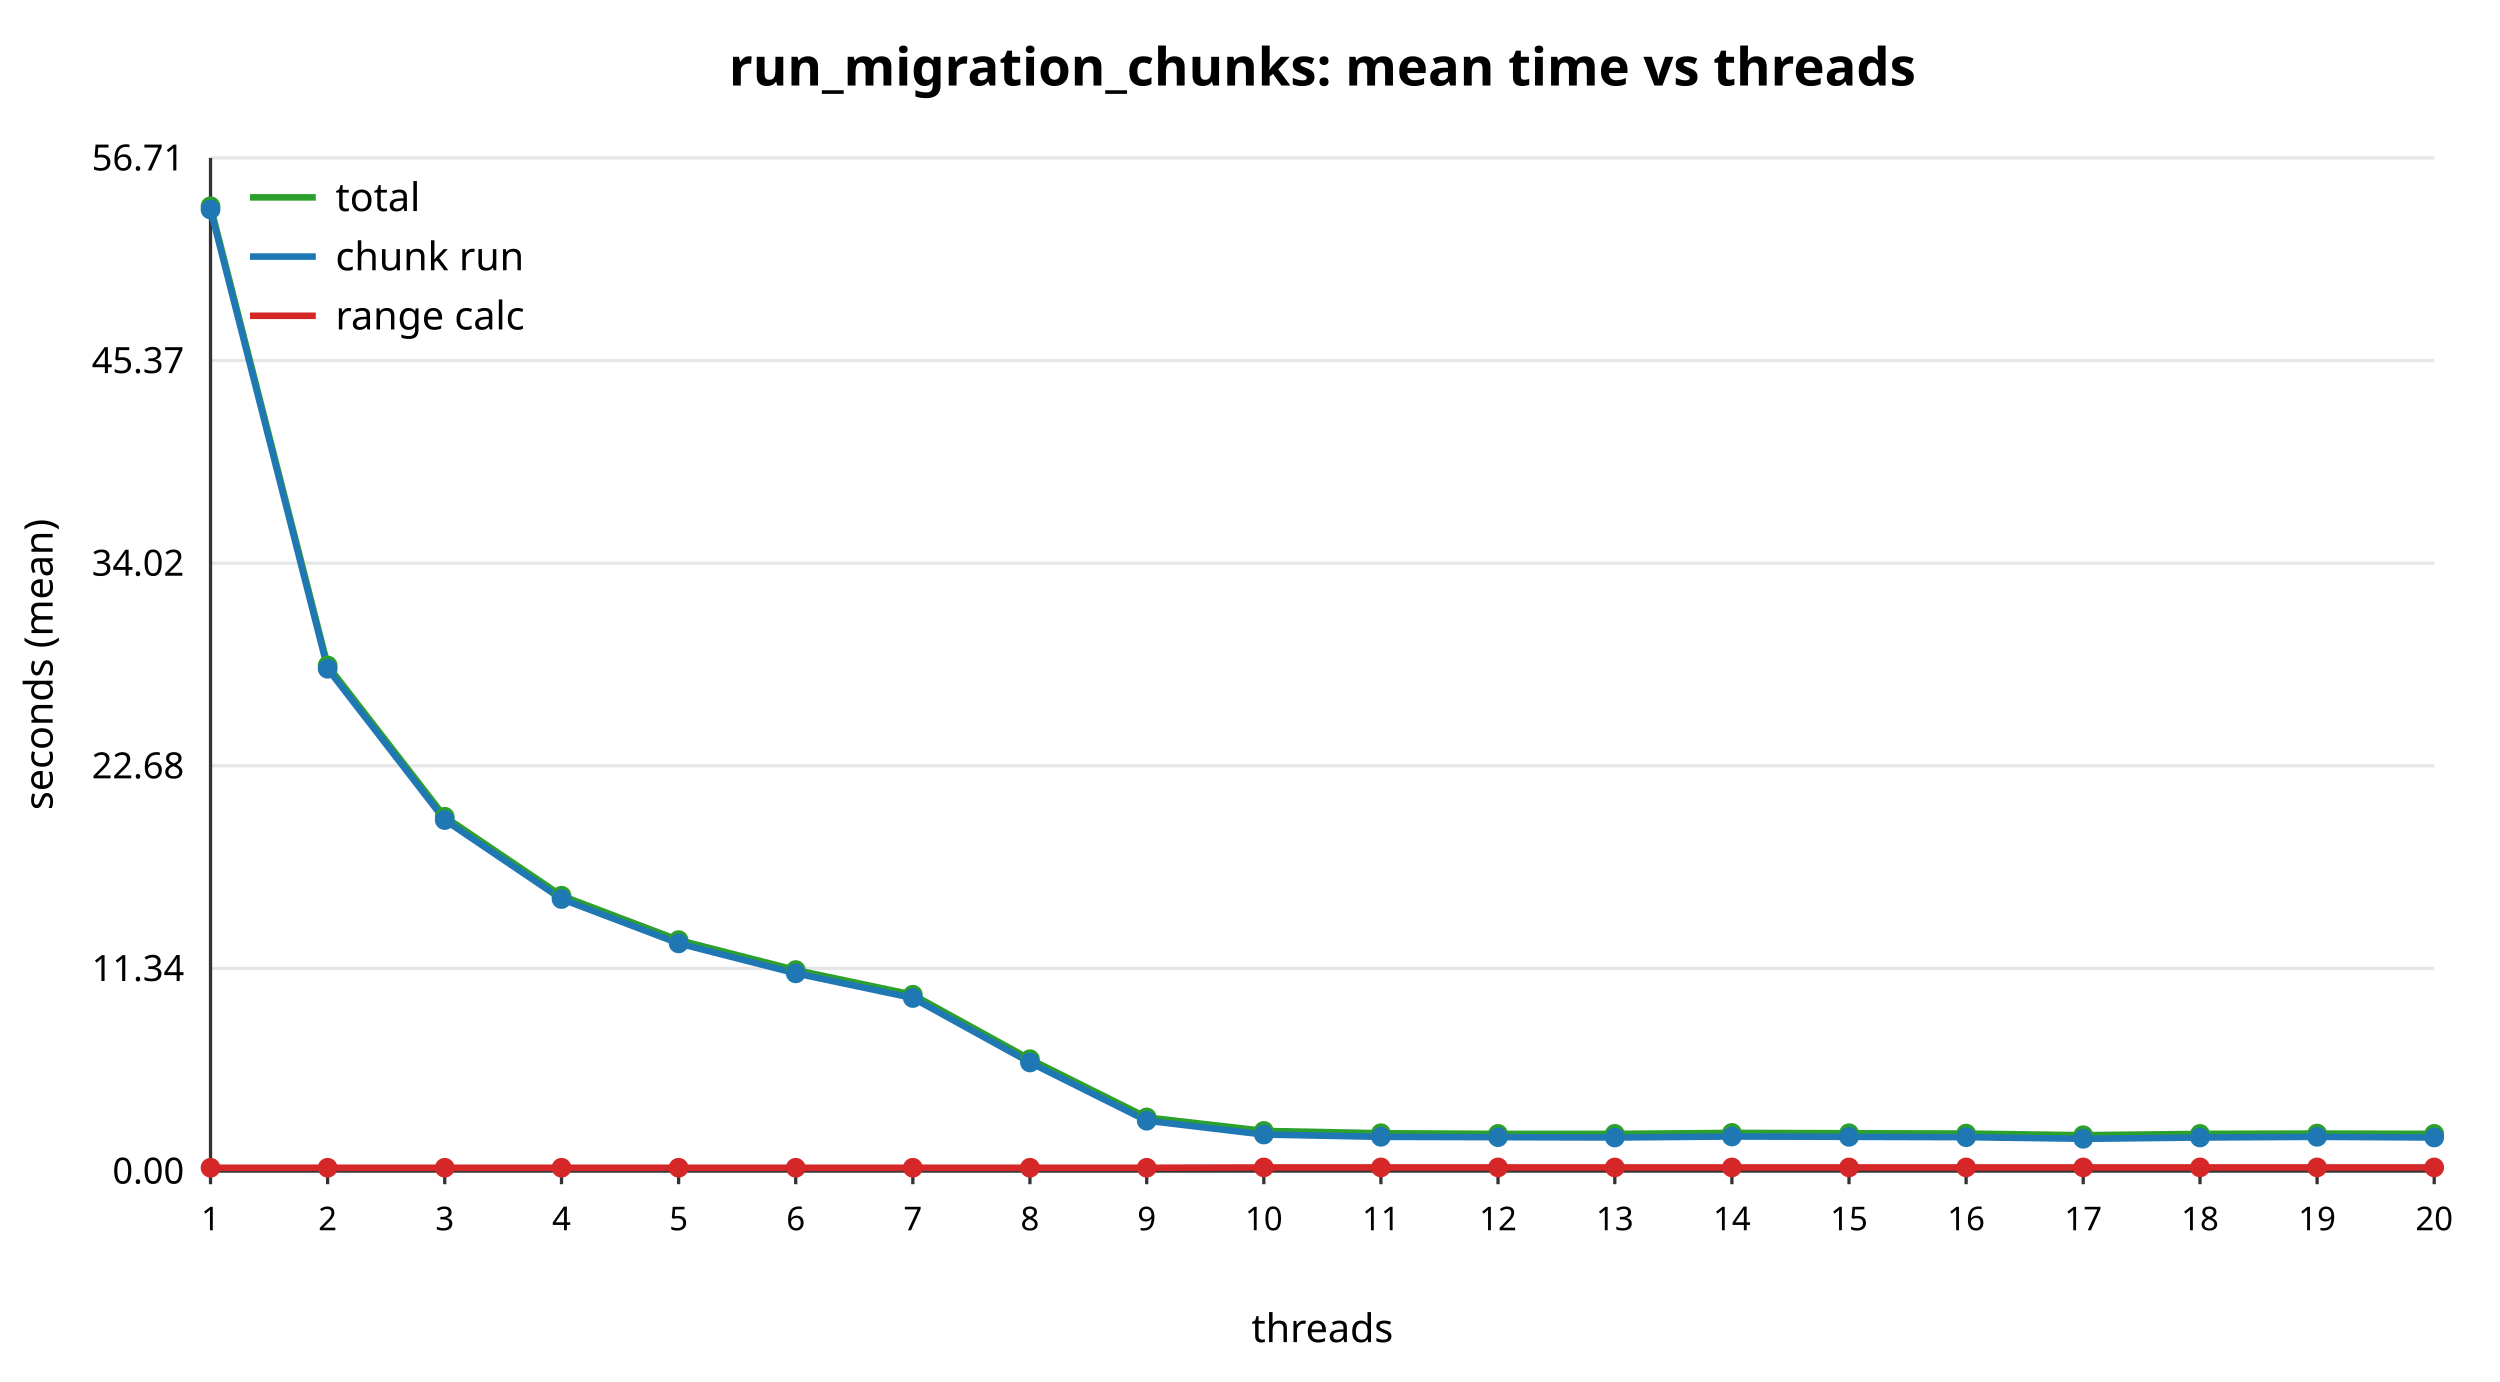
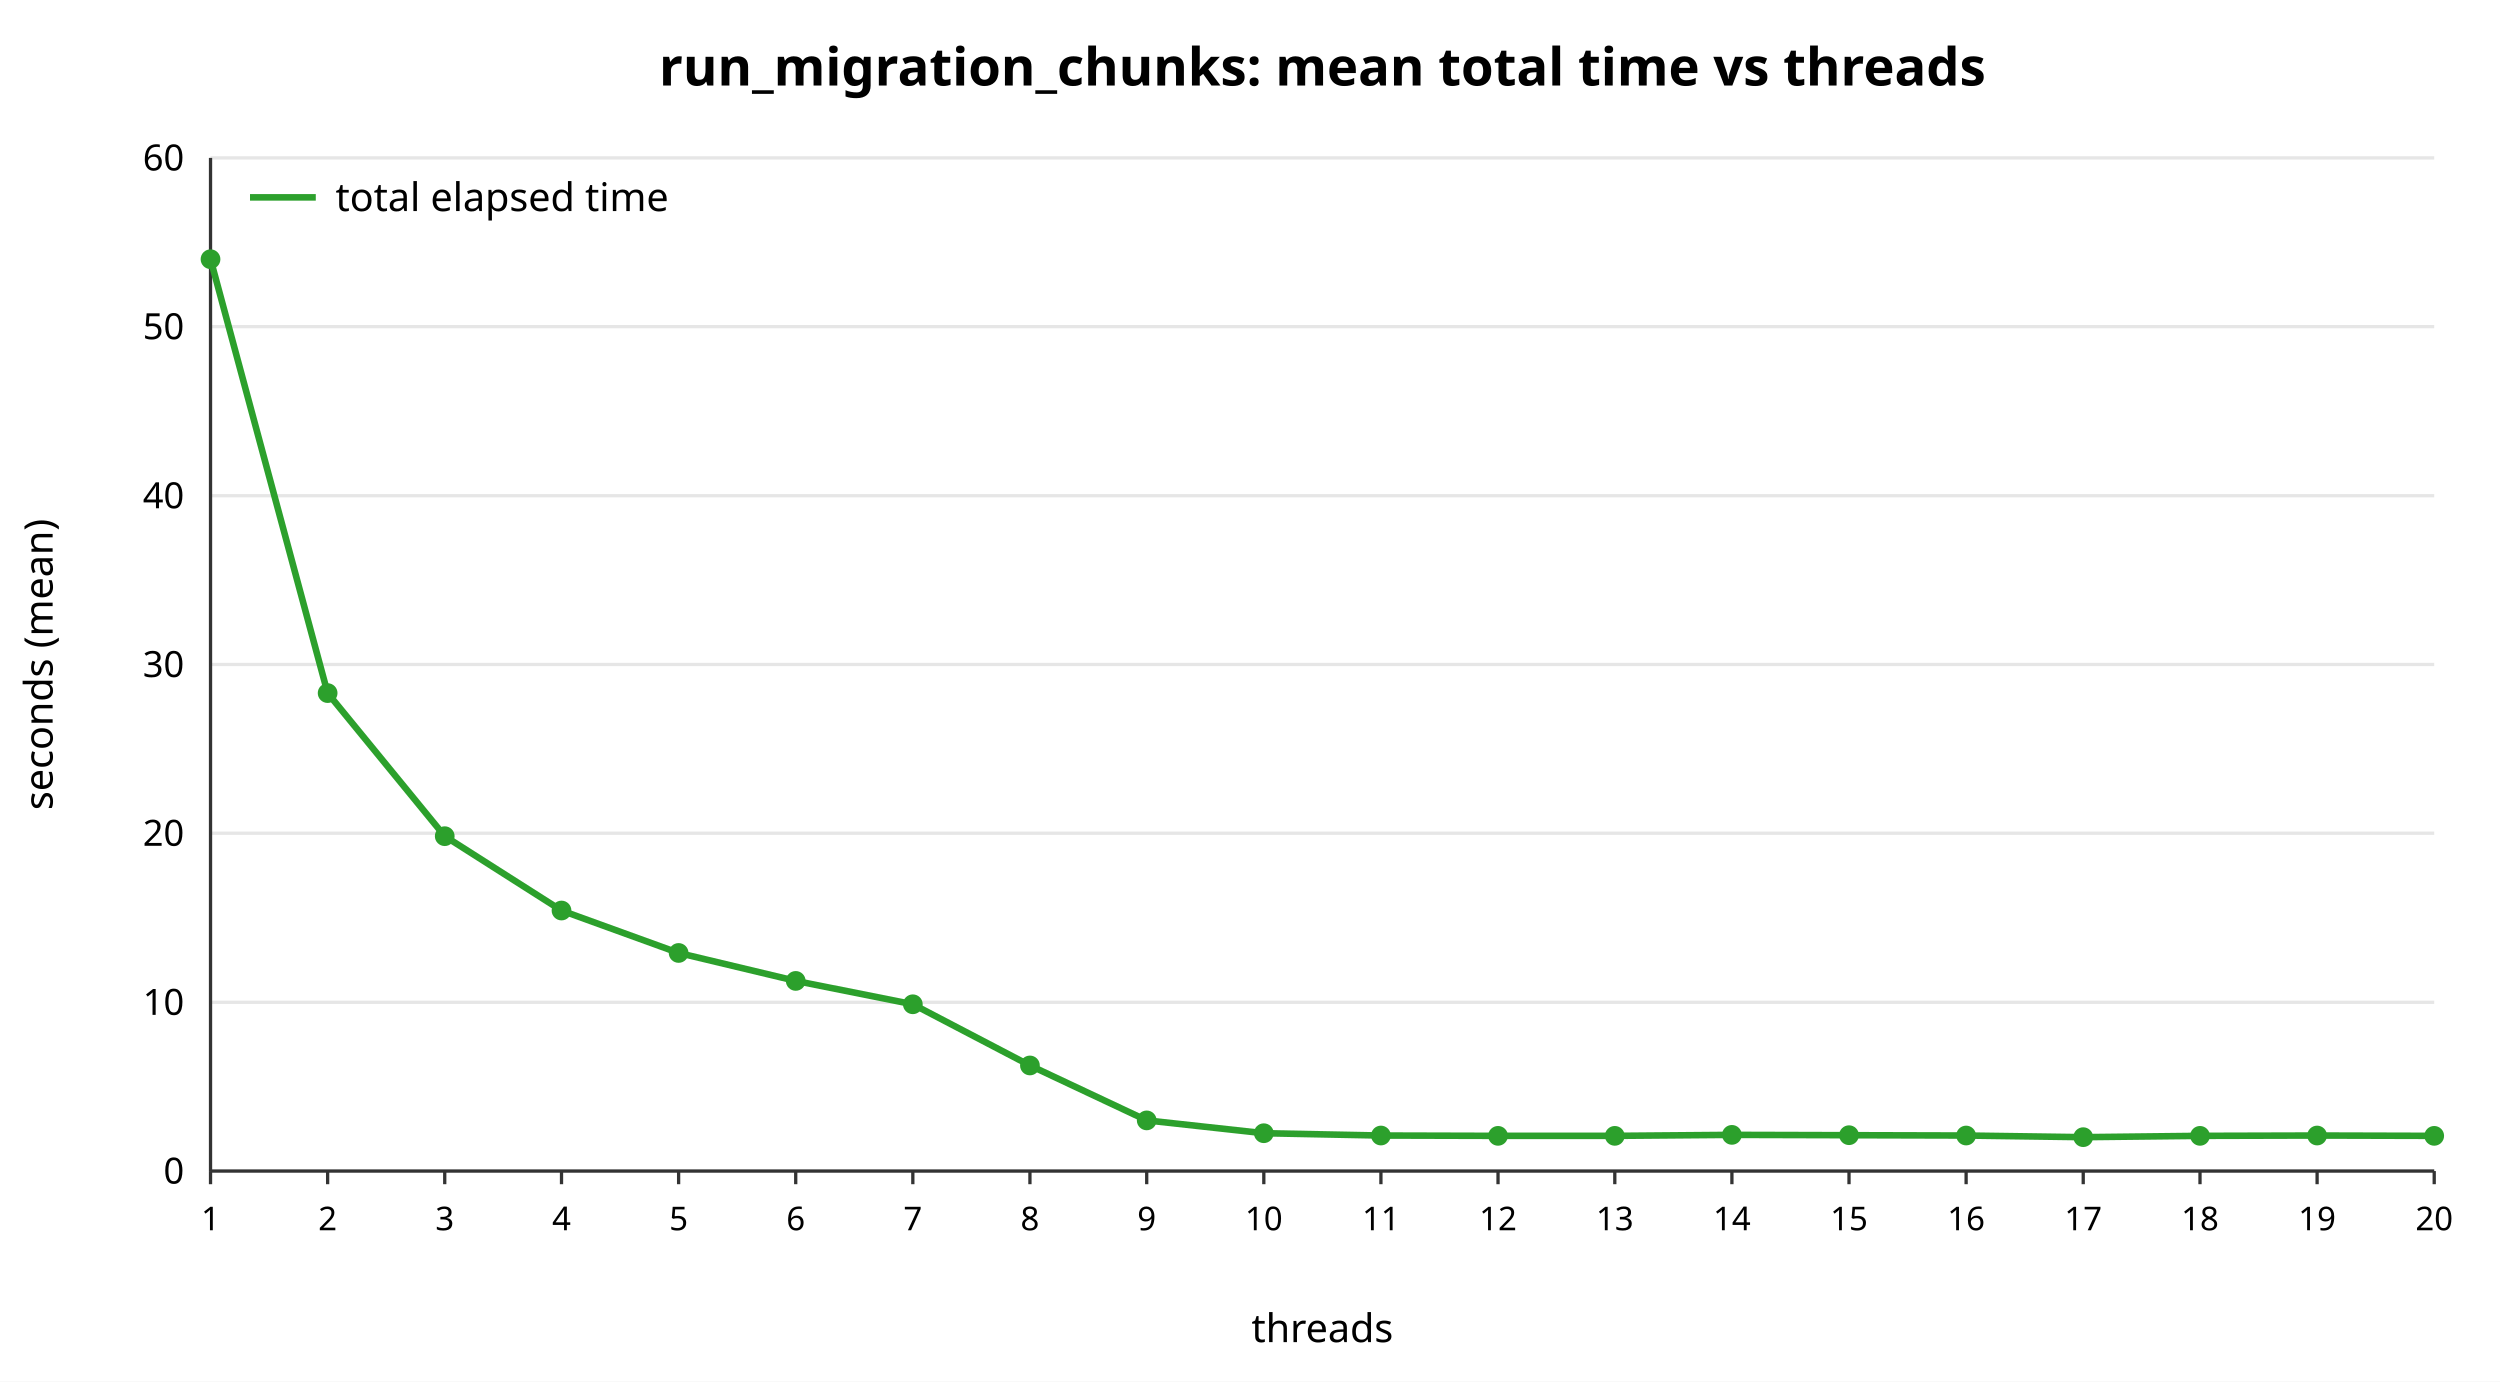
<svg xmlns="http://www.w3.org/2000/svg" width="760" height="420" viewBox="0 0 760 420" font-family="sans-serif">
  <rect width="760" height="420" fill="white" />
-   <text x="402" y="26" font-size="16" font-weight="bold" text-anchor="middle">run_migration_chunks: mean time vs threads</text>
+   <text x="402" y="26" font-size="16" font-weight="bold" text-anchor="middle">run_migration_chunks: mean total time vs threads</text>
  <line x1="64" y1="356.0" x2="740" y2="356.0" stroke="#e6e6e6" />
-   <text x="56" y="356.0" font-size="11" text-anchor="end" dominant-baseline="middle">0.00</text>
-   <line x1="64" y1="294.4" x2="740" y2="294.4" stroke="#e6e6e6" />
-   <text x="56" y="294.4" font-size="11" text-anchor="end" dominant-baseline="middle">11.34</text>
-   <line x1="64" y1="232.8" x2="740" y2="232.8" stroke="#e6e6e6" />
-   <text x="56" y="232.8" font-size="11" text-anchor="end" dominant-baseline="middle">22.68</text>
-   <line x1="64" y1="171.2" x2="740" y2="171.2" stroke="#e6e6e6" />
-   <text x="56" y="171.2" font-size="11" text-anchor="end" dominant-baseline="middle">34.02</text>
-   <line x1="64" y1="109.6" x2="740" y2="109.6" stroke="#e6e6e6" />
-   <text x="56" y="109.6" font-size="11" text-anchor="end" dominant-baseline="middle">45.37</text>
+   <text x="56" y="356.0" font-size="11" text-anchor="end" dominant-baseline="middle">0</text>
+   <line x1="64" y1="304.7" x2="740" y2="304.7" stroke="#e6e6e6" />
+   <text x="56" y="304.7" font-size="11" text-anchor="end" dominant-baseline="middle">10</text>
+   <line x1="64" y1="253.3" x2="740" y2="253.3" stroke="#e6e6e6" />
+   <text x="56" y="253.3" font-size="11" text-anchor="end" dominant-baseline="middle">20</text>
+   <line x1="64" y1="202.0" x2="740" y2="202.0" stroke="#e6e6e6" />
+   <text x="56" y="202.0" font-size="11" text-anchor="end" dominant-baseline="middle">30</text>
+   <line x1="64" y1="150.7" x2="740" y2="150.7" stroke="#e6e6e6" />
+   <text x="56" y="150.7" font-size="11" text-anchor="end" dominant-baseline="middle">40</text>
+   <line x1="64" y1="99.3" x2="740" y2="99.3" stroke="#e6e6e6" />
+   <text x="56" y="99.3" font-size="11" text-anchor="end" dominant-baseline="middle">50</text>
  <line x1="64" y1="48.0" x2="740" y2="48.0" stroke="#e6e6e6" />
-   <text x="56" y="48.0" font-size="11" text-anchor="end" dominant-baseline="middle">56.71</text>
+   <text x="56" y="48.0" font-size="11" text-anchor="end" dominant-baseline="middle">60</text>
  <line x1="64" y1="48" x2="64" y2="356" stroke="#333" />
  <line x1="64" y1="356" x2="740" y2="356" stroke="#333" />
  <line x1="64.0" y1="356" x2="64.0" y2="360" stroke="#333" />
  <text x="64.0" y="374" font-size="10" text-anchor="middle">1</text>
  <line x1="99.6" y1="356" x2="99.6" y2="360" stroke="#333" />
  <text x="99.6" y="374" font-size="10" text-anchor="middle">2</text>
  <line x1="135.2" y1="356" x2="135.2" y2="360" stroke="#333" />
  <text x="135.2" y="374" font-size="10" text-anchor="middle">3</text>
  <line x1="170.7" y1="356" x2="170.7" y2="360" stroke="#333" />
  <text x="170.7" y="374" font-size="10" text-anchor="middle">4</text>
  <line x1="206.3" y1="356" x2="206.3" y2="360" stroke="#333" />
  <text x="206.3" y="374" font-size="10" text-anchor="middle">5</text>
  <line x1="241.9" y1="356" x2="241.9" y2="360" stroke="#333" />
  <text x="241.9" y="374" font-size="10" text-anchor="middle">6</text>
  <line x1="277.5" y1="356" x2="277.5" y2="360" stroke="#333" />
  <text x="277.5" y="374" font-size="10" text-anchor="middle">7</text>
  <line x1="313.1" y1="356" x2="313.1" y2="360" stroke="#333" />
  <text x="313.1" y="374" font-size="10" text-anchor="middle">8</text>
  <line x1="348.6" y1="356" x2="348.6" y2="360" stroke="#333" />
  <text x="348.6" y="374" font-size="10" text-anchor="middle">9</text>
  <line x1="384.2" y1="356" x2="384.2" y2="360" stroke="#333" />
  <text x="384.2" y="374" font-size="10" text-anchor="middle">10</text>
  <line x1="419.8" y1="356" x2="419.8" y2="360" stroke="#333" />
  <text x="419.8" y="374" font-size="10" text-anchor="middle">11</text>
  <line x1="455.4" y1="356" x2="455.4" y2="360" stroke="#333" />
  <text x="455.4" y="374" font-size="10" text-anchor="middle">12</text>
  <line x1="490.9" y1="356" x2="490.9" y2="360" stroke="#333" />
  <text x="490.9" y="374" font-size="10" text-anchor="middle">13</text>
  <line x1="526.5" y1="356" x2="526.5" y2="360" stroke="#333" />
  <text x="526.5" y="374" font-size="10" text-anchor="middle">14</text>
  <line x1="562.1" y1="356" x2="562.1" y2="360" stroke="#333" />
  <text x="562.1" y="374" font-size="10" text-anchor="middle">15</text>
  <line x1="597.7" y1="356" x2="597.7" y2="360" stroke="#333" />
  <text x="597.7" y="374" font-size="10" text-anchor="middle">16</text>
  <line x1="633.3" y1="356" x2="633.3" y2="360" stroke="#333" />
  <text x="633.3" y="374" font-size="10" text-anchor="middle">17</text>
  <line x1="668.8" y1="356" x2="668.8" y2="360" stroke="#333" />
  <text x="668.8" y="374" font-size="10" text-anchor="middle">18</text>
  <line x1="704.4" y1="356" x2="704.4" y2="360" stroke="#333" />
  <text x="704.4" y="374" font-size="10" text-anchor="middle">19</text>
  <line x1="740.0" y1="356" x2="740.0" y2="360" stroke="#333" />
  <text x="740.0" y="374" font-size="10" text-anchor="middle">20</text>
  <text x="402" y="408" font-size="12" text-anchor="middle">threads</text>
  <text x="16" y="202" font-size="12" text-anchor="middle" transform="rotate(-90 16 202)">seconds (mean)</text>
-   <polyline fill="none" stroke="#2ca02c" stroke-width="2" points="64.0,62.7 99.6,202.3 135.2,248.3 170.7,272.3 206.3,285.8 241.9,294.9 277.5,302.4 313.1,322.0 348.6,339.7 384.2,343.8 419.8,344.5 455.4,344.7 490.9,344.7 526.5,344.4 562.1,344.5 597.7,344.6 633.3,345.1 668.8,344.7 704.4,344.6 740.0,344.7 " />
-   <polyline fill="none" stroke="#1f77b4" stroke-width="2" points="64.0,63.7 99.6,203.3 135.2,249.3 170.7,273.3 206.3,286.8 241.9,295.9 277.5,303.4 313.1,323.0 348.6,340.7 384.2,344.9 419.8,345.6 455.4,345.7 490.9,345.8 526.5,345.5 562.1,345.6 597.7,345.7 633.3,346.2 668.8,345.8 704.4,345.6 740.0,345.8 " />
-   <polyline fill="none" stroke="#d62728" stroke-width="2" points="64.0,355.0 99.6,355.0 135.2,355.0 170.7,355.0 206.3,355.0 241.9,355.0 277.5,355.0 313.1,355.0 348.6,355.0 384.2,354.9 419.8,354.9 455.4,354.9 490.9,354.9 526.5,354.9 562.1,354.9 597.7,354.9 633.3,354.9 668.8,354.9 704.4,354.9 740.0,354.9 " />
-   <circle cx="64.0" cy="62.7" r="3" fill="#2ca02c" />
-   <circle cx="64.0" cy="63.7" r="3" fill="#1f77b4" />
-   <circle cx="64.0" cy="355.0" r="3" fill="#d62728" />
-   <circle cx="99.6" cy="202.3" r="3" fill="#2ca02c" />
-   <circle cx="99.6" cy="203.3" r="3" fill="#1f77b4" />
-   <circle cx="99.6" cy="355.0" r="3" fill="#d62728" />
-   <circle cx="135.2" cy="248.3" r="3" fill="#2ca02c" />
-   <circle cx="135.2" cy="249.3" r="3" fill="#1f77b4" />
-   <circle cx="135.2" cy="355.0" r="3" fill="#d62728" />
-   <circle cx="170.7" cy="272.3" r="3" fill="#2ca02c" />
-   <circle cx="170.7" cy="273.3" r="3" fill="#1f77b4" />
-   <circle cx="170.7" cy="355.0" r="3" fill="#d62728" />
-   <circle cx="206.3" cy="285.8" r="3" fill="#2ca02c" />
-   <circle cx="206.3" cy="286.8" r="3" fill="#1f77b4" />
-   <circle cx="206.3" cy="355.0" r="3" fill="#d62728" />
-   <circle cx="241.9" cy="294.9" r="3" fill="#2ca02c" />
-   <circle cx="241.9" cy="295.9" r="3" fill="#1f77b4" />
-   <circle cx="241.9" cy="355.0" r="3" fill="#d62728" />
-   <circle cx="277.5" cy="302.4" r="3" fill="#2ca02c" />
-   <circle cx="277.5" cy="303.4" r="3" fill="#1f77b4" />
-   <circle cx="277.5" cy="355.0" r="3" fill="#d62728" />
-   <circle cx="313.1" cy="322.0" r="3" fill="#2ca02c" />
-   <circle cx="313.1" cy="323.0" r="3" fill="#1f77b4" />
-   <circle cx="313.1" cy="355.0" r="3" fill="#d62728" />
-   <circle cx="348.6" cy="339.7" r="3" fill="#2ca02c" />
-   <circle cx="348.6" cy="340.7" r="3" fill="#1f77b4" />
-   <circle cx="348.6" cy="355.0" r="3" fill="#d62728" />
-   <circle cx="384.2" cy="343.8" r="3" fill="#2ca02c" />
-   <circle cx="384.2" cy="344.9" r="3" fill="#1f77b4" />
-   <circle cx="384.2" cy="354.9" r="3" fill="#d62728" />
-   <circle cx="419.8" cy="344.5" r="3" fill="#2ca02c" />
-   <circle cx="419.8" cy="345.6" r="3" fill="#1f77b4" />
-   <circle cx="419.8" cy="354.9" r="3" fill="#d62728" />
-   <circle cx="455.4" cy="344.7" r="3" fill="#2ca02c" />
-   <circle cx="455.4" cy="345.7" r="3" fill="#1f77b4" />
-   <circle cx="455.4" cy="354.9" r="3" fill="#d62728" />
-   <circle cx="490.9" cy="344.7" r="3" fill="#2ca02c" />
-   <circle cx="490.9" cy="345.8" r="3" fill="#1f77b4" />
-   <circle cx="490.9" cy="354.9" r="3" fill="#d62728" />
-   <circle cx="526.5" cy="344.4" r="3" fill="#2ca02c" />
-   <circle cx="526.5" cy="345.5" r="3" fill="#1f77b4" />
-   <circle cx="526.5" cy="354.9" r="3" fill="#d62728" />
-   <circle cx="562.1" cy="344.5" r="3" fill="#2ca02c" />
-   <circle cx="562.1" cy="345.6" r="3" fill="#1f77b4" />
-   <circle cx="562.1" cy="354.9" r="3" fill="#d62728" />
-   <circle cx="597.7" cy="344.6" r="3" fill="#2ca02c" />
-   <circle cx="597.7" cy="345.7" r="3" fill="#1f77b4" />
-   <circle cx="597.7" cy="354.9" r="3" fill="#d62728" />
-   <circle cx="633.3" cy="345.1" r="3" fill="#2ca02c" />
-   <circle cx="633.3" cy="346.2" r="3" fill="#1f77b4" />
-   <circle cx="633.3" cy="354.9" r="3" fill="#d62728" />
-   <circle cx="668.8" cy="344.7" r="3" fill="#2ca02c" />
-   <circle cx="668.8" cy="345.8" r="3" fill="#1f77b4" />
-   <circle cx="668.8" cy="354.9" r="3" fill="#d62728" />
-   <circle cx="704.4" cy="344.6" r="3" fill="#2ca02c" />
-   <circle cx="704.4" cy="345.6" r="3" fill="#1f77b4" />
-   <circle cx="704.4" cy="354.9" r="3" fill="#d62728" />
-   <circle cx="740.0" cy="344.7" r="3" fill="#2ca02c" />
-   <circle cx="740.0" cy="345.8" r="3" fill="#1f77b4" />
-   <circle cx="740.0" cy="354.9" r="3" fill="#d62728" />
+   <polyline fill="none" stroke="#2ca02c" stroke-width="2" points="64.0,78.8 99.6,210.7 135.2,254.2 170.7,276.8 206.3,289.7 241.9,298.2 277.5,305.3 313.1,323.9 348.6,340.6 384.2,344.5 419.8,345.2 455.4,345.3 490.9,345.3 526.5,345.0 562.1,345.1 597.7,345.2 633.3,345.7 668.8,345.3 704.4,345.2 740.0,345.3 " />
+   <circle cx="64.0" cy="78.8" r="3" fill="#2ca02c" />
+   <circle cx="99.6" cy="210.7" r="3" fill="#2ca02c" />
+   <circle cx="135.2" cy="254.2" r="3" fill="#2ca02c" />
+   <circle cx="170.7" cy="276.8" r="3" fill="#2ca02c" />
+   <circle cx="206.3" cy="289.7" r="3" fill="#2ca02c" />
+   <circle cx="241.9" cy="298.2" r="3" fill="#2ca02c" />
+   <circle cx="277.5" cy="305.3" r="3" fill="#2ca02c" />
+   <circle cx="313.1" cy="323.9" r="3" fill="#2ca02c" />
+   <circle cx="348.6" cy="340.6" r="3" fill="#2ca02c" />
+   <circle cx="384.2" cy="344.5" r="3" fill="#2ca02c" />
+   <circle cx="419.8" cy="345.2" r="3" fill="#2ca02c" />
+   <circle cx="455.4" cy="345.3" r="3" fill="#2ca02c" />
+   <circle cx="490.9" cy="345.3" r="3" fill="#2ca02c" />
+   <circle cx="526.5" cy="345.0" r="3" fill="#2ca02c" />
+   <circle cx="562.1" cy="345.1" r="3" fill="#2ca02c" />
+   <circle cx="597.7" cy="345.2" r="3" fill="#2ca02c" />
+   <circle cx="633.3" cy="345.7" r="3" fill="#2ca02c" />
+   <circle cx="668.8" cy="345.3" r="3" fill="#2ca02c" />
+   <circle cx="704.4" cy="345.2" r="3" fill="#2ca02c" />
+   <circle cx="740.0" cy="345.3" r="3" fill="#2ca02c" />
  <line x1="76" y1="60" x2="96" y2="60" stroke="#2ca02c" stroke-width="2" />
-   <text x="102" y="60" font-size="12" dominant-baseline="middle">total</text>
-   <line x1="76" y1="78" x2="96" y2="78" stroke="#1f77b4" stroke-width="2" />
-   <text x="102" y="78" font-size="12" dominant-baseline="middle">chunk run</text>
-   <line x1="76" y1="96" x2="96" y2="96" stroke="#d62728" stroke-width="2" />
-   <text x="102" y="96" font-size="12" dominant-baseline="middle">range calc</text>
+   <text x="102" y="60" font-size="12" dominant-baseline="middle">total elapsed time</text>
</svg>
